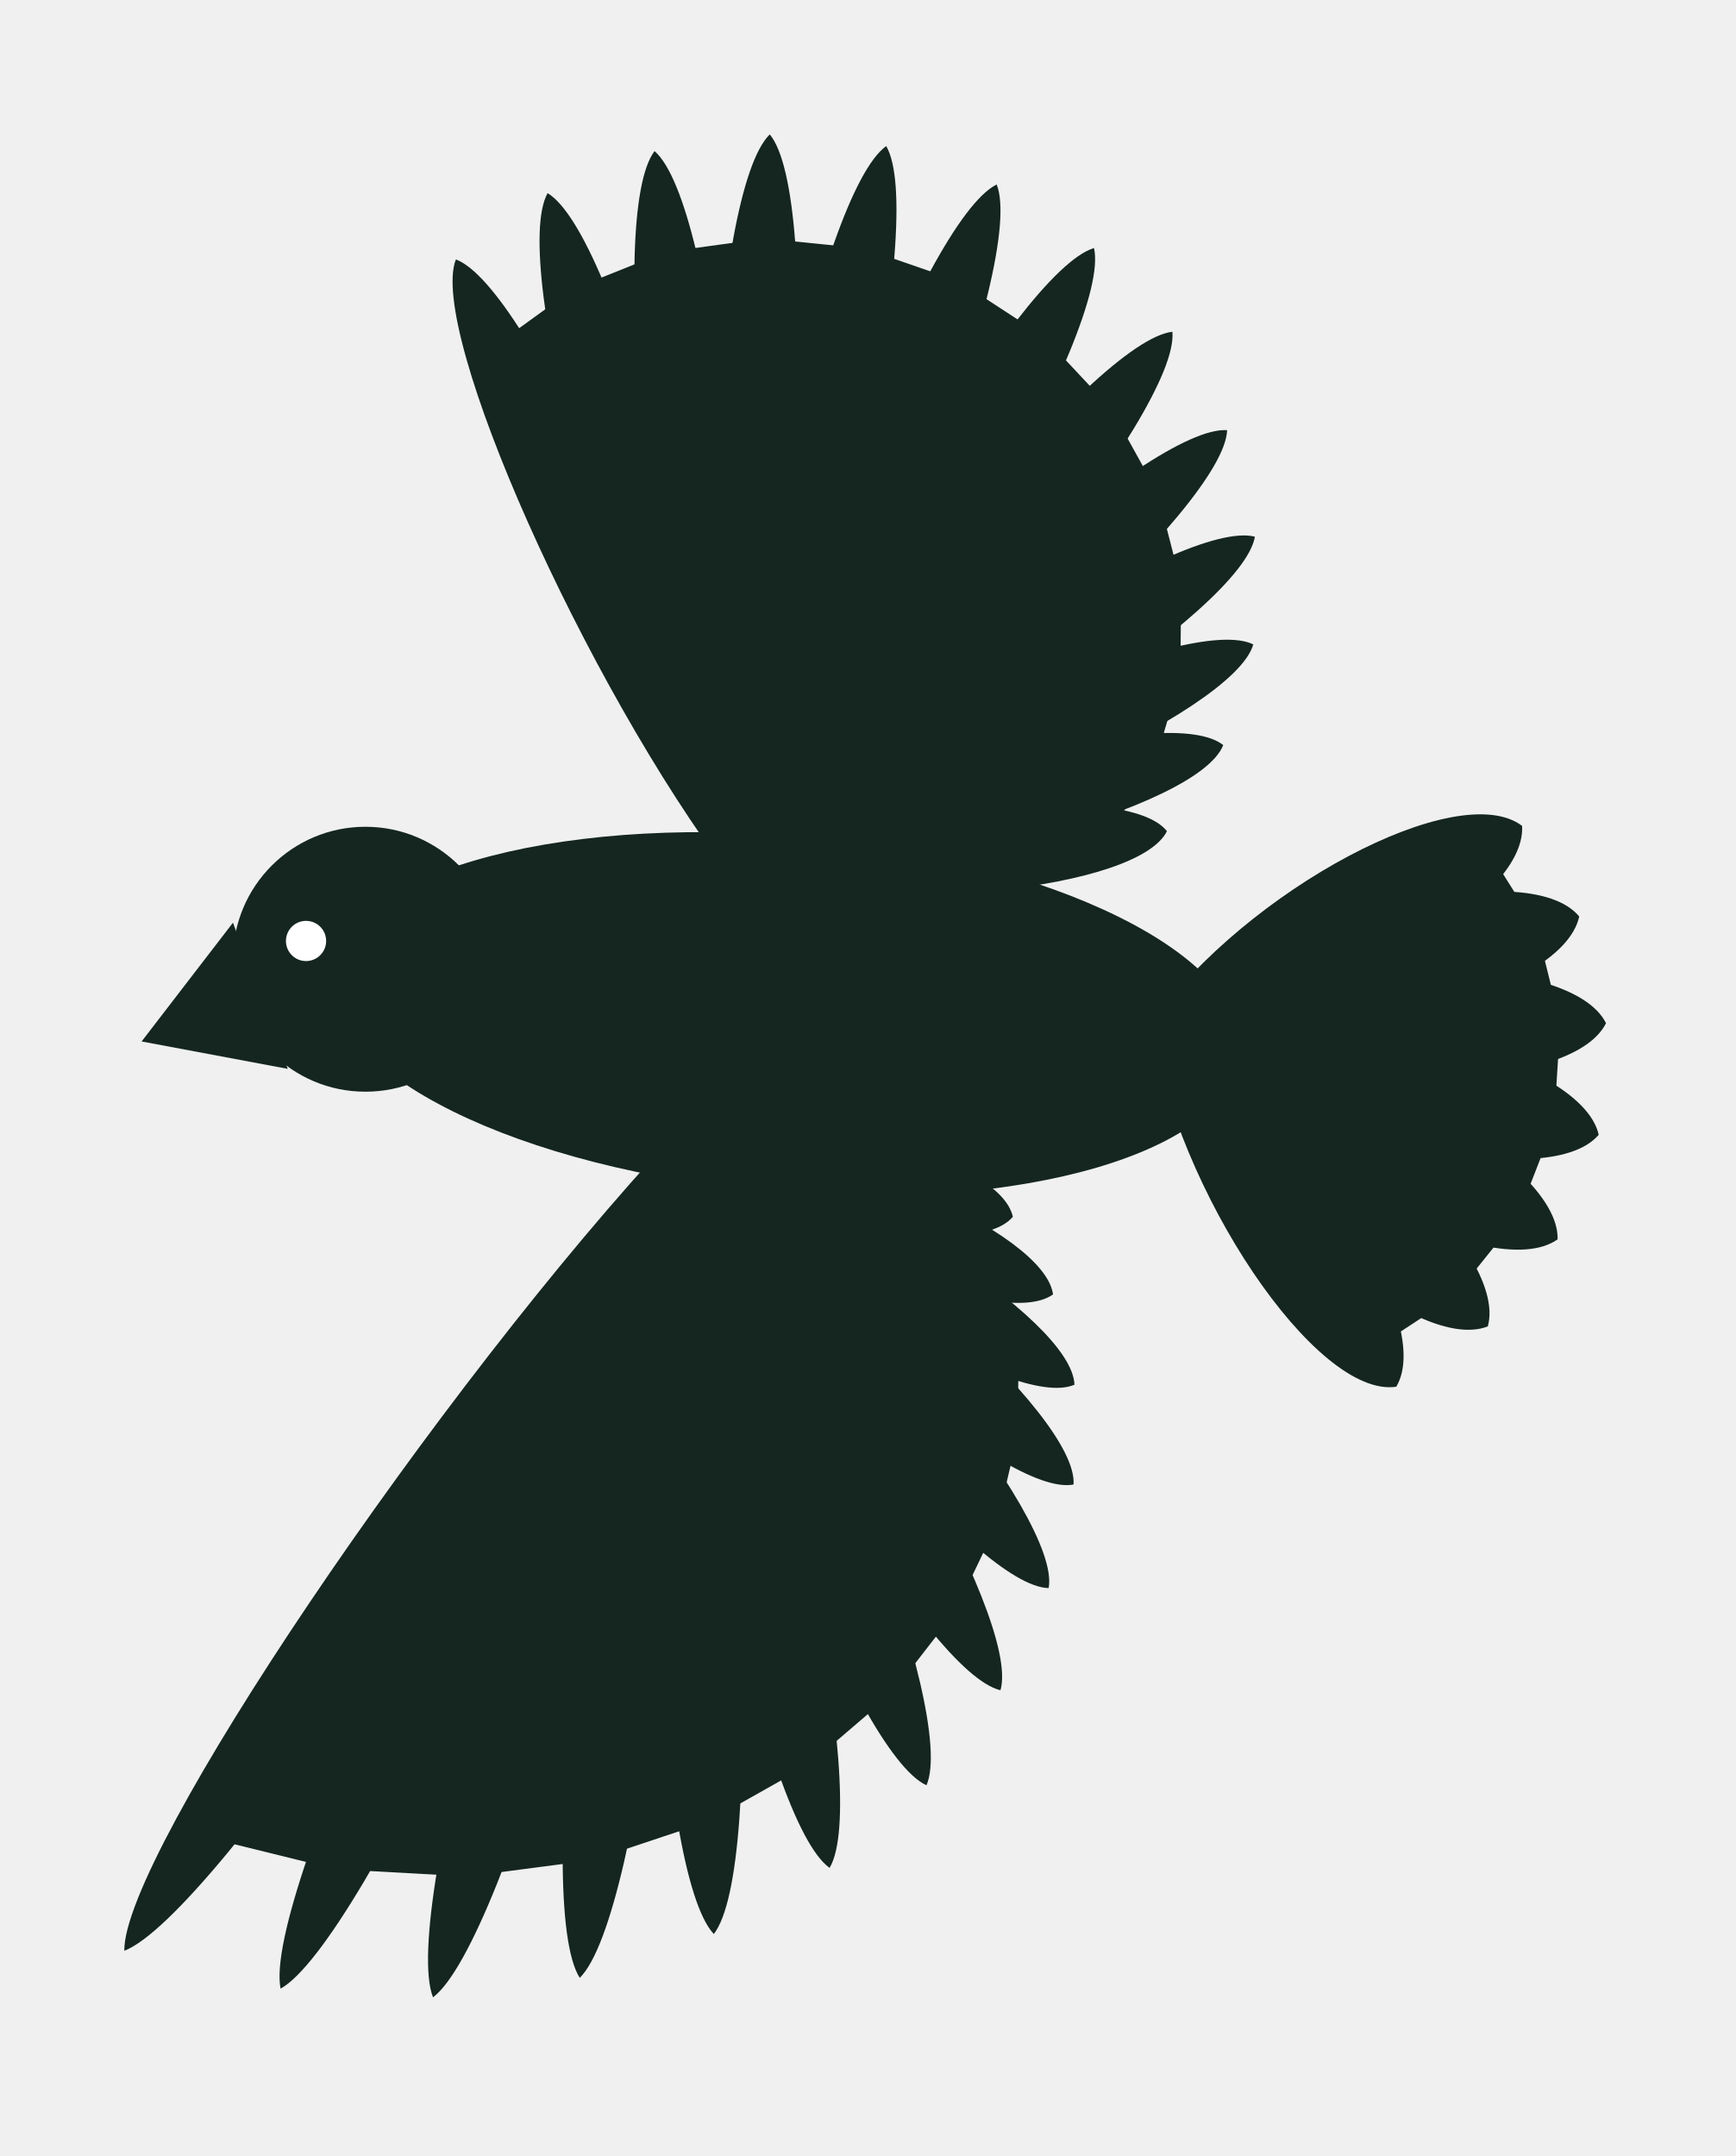
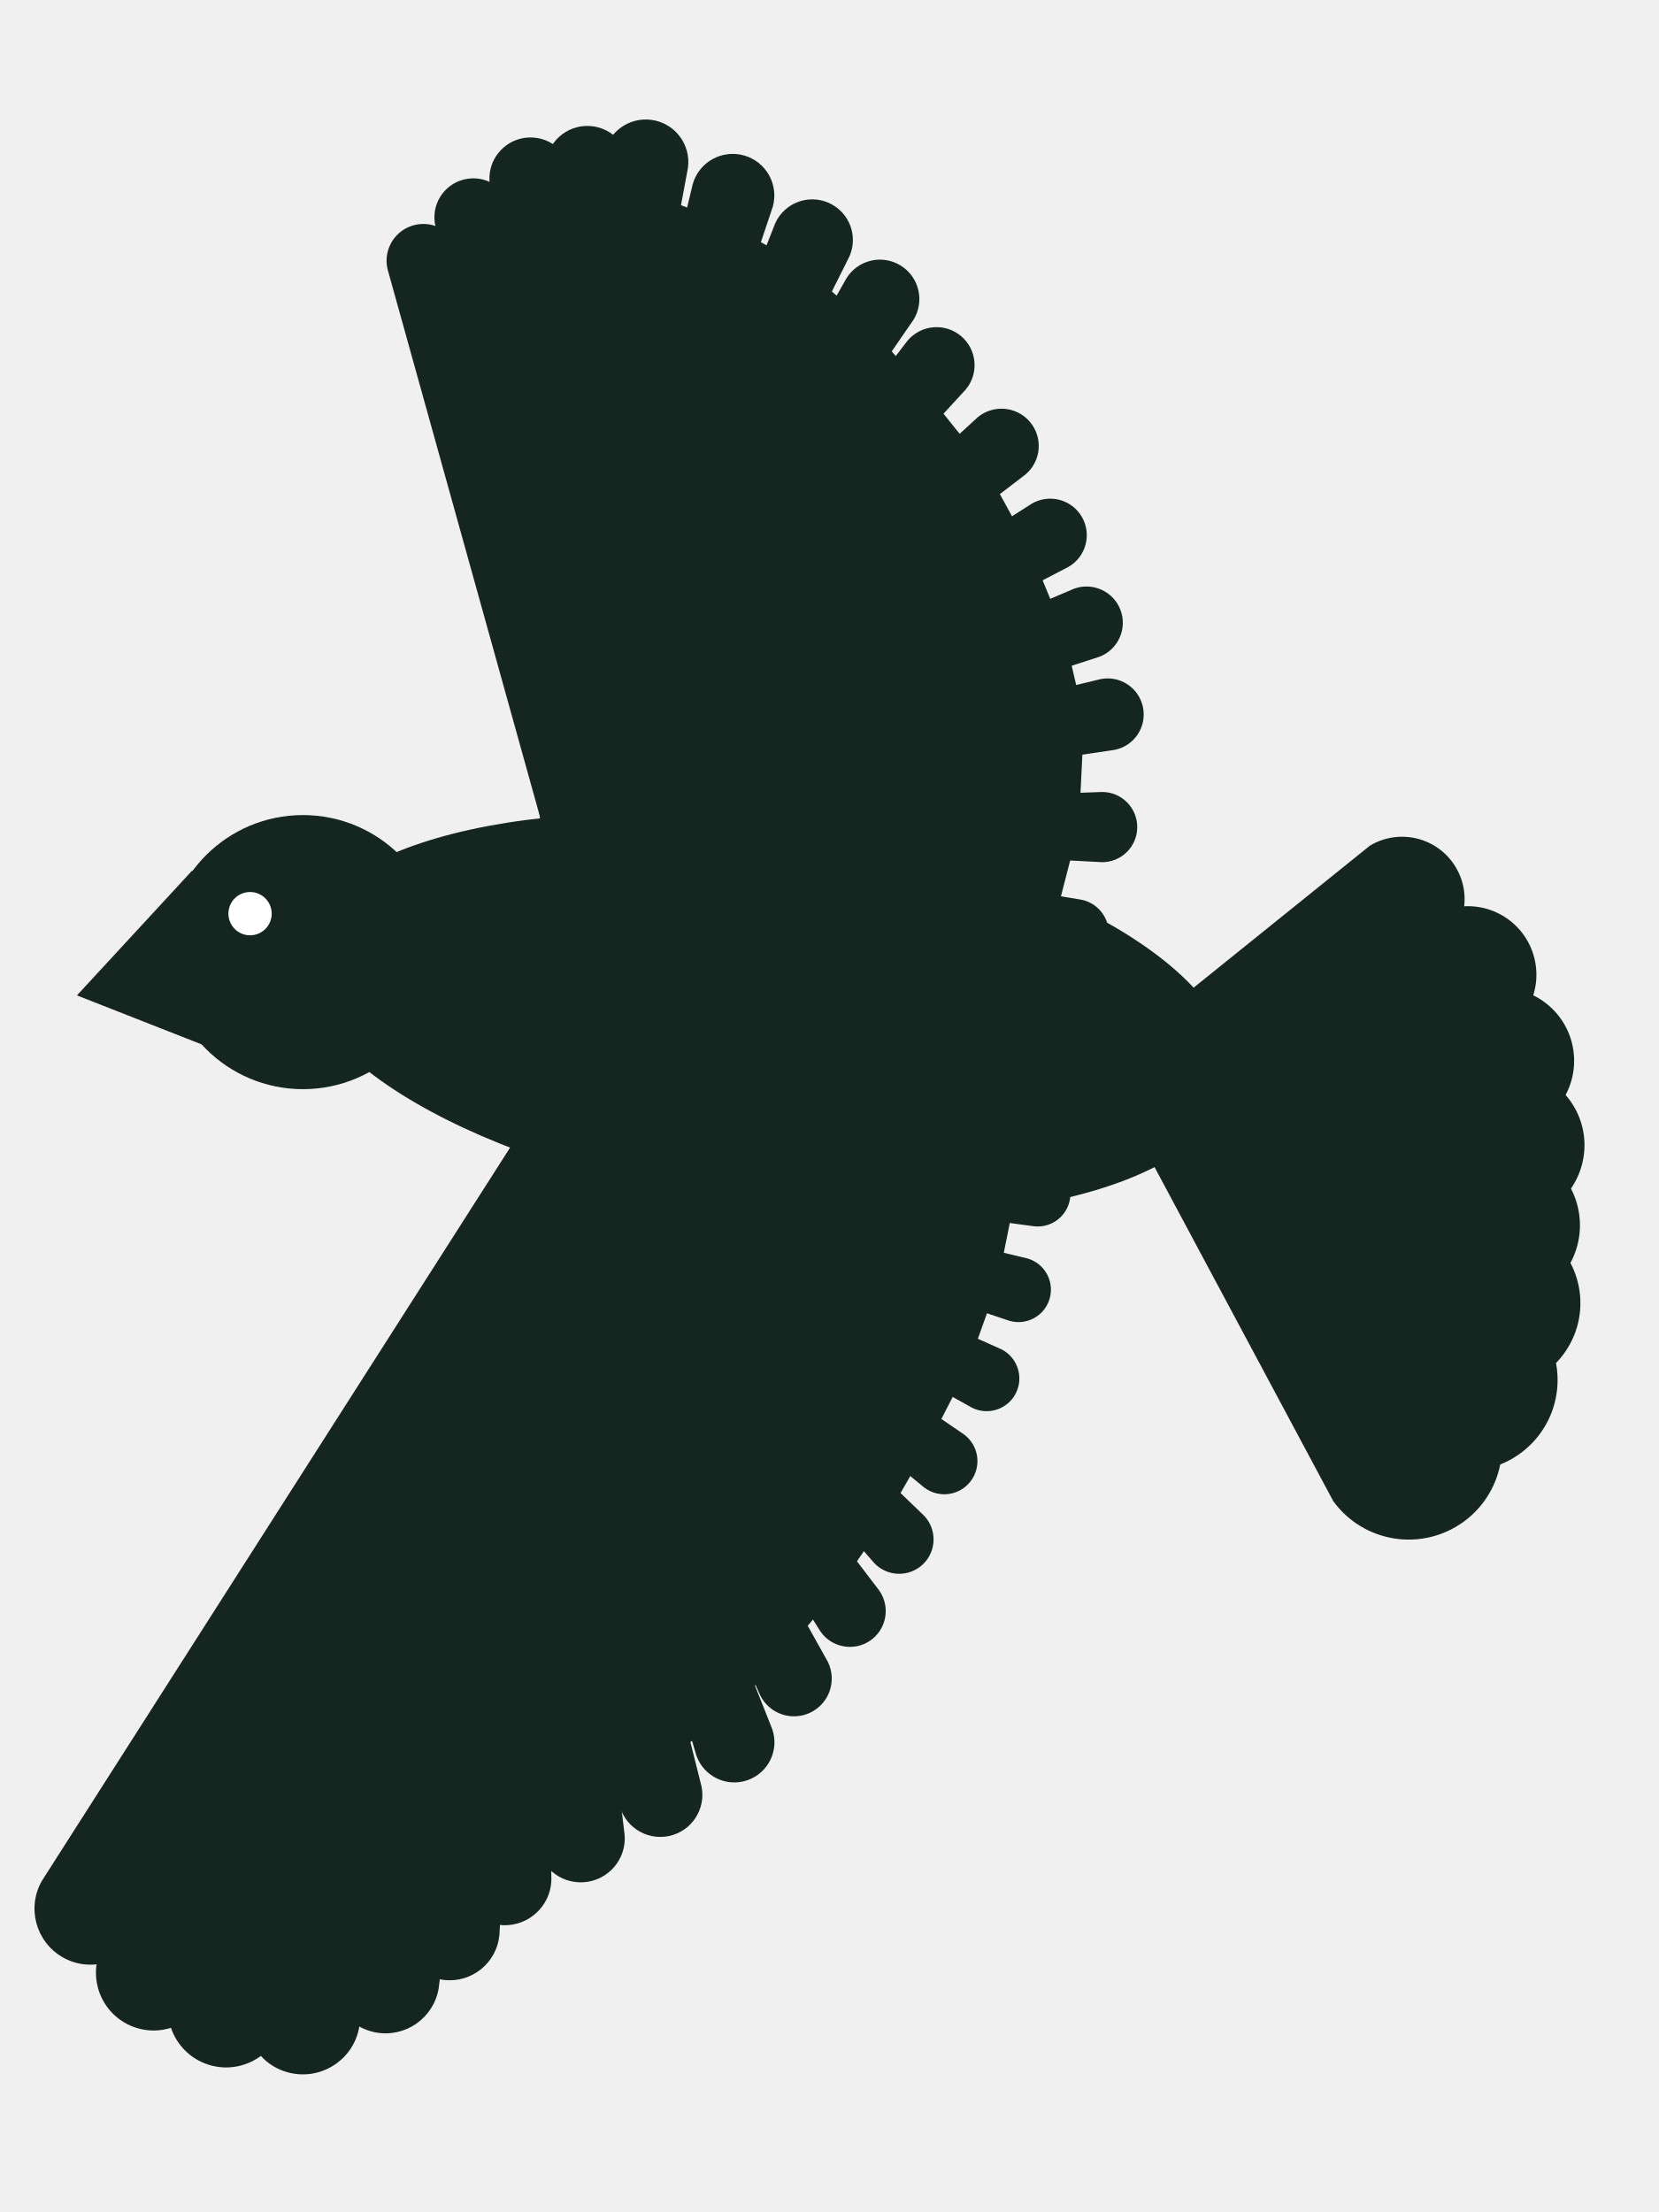
- <svg xmlns="http://www.w3.org/2000/svg" viewBox="136 104 190 236" role="img" aria-labelledby="t">
+ <svg xmlns="http://www.w3.org/2000/svg" viewBox="70 70 690 920" role="img" aria-labelledby="t">
  <g fill="#14261f">
-     <g transform="translate(216 200)">
-       <path d="M0 0 C25.9 -6.0 68.1 -6.0 74.0 0 C68.1 6.0 25.9 6.0 0 0 Z" transform="rotate(-114.0)" />
-       <path d="M0 0 C27.1 -6.0 71.3 -6.0 77.5 0 C71.3 6.0 27.1 6.0 0 0 Z" transform="rotate(-105.0)" />
-       <path d="M0 0 C28.0 -6.0 73.5 -6.0 79.9 0 C73.5 6.0 28.0 6.0 0 0 Z" transform="rotate(-96.0)" />
-       <path d="M0 0 C28.5 -6.0 74.9 -6.0 81.4 0 C74.9 6.0 28.5 6.0 0 0 Z" transform="rotate(-87.0)" />
-       <path d="M0 0 C28.6 -6.0 75.2 -6.0 81.8 0 C75.2 6.0 28.6 6.0 0 0 Z" transform="rotate(-78.0)" />
-       <path d="M0 0 C28.4 -6.0 74.7 -6.0 81.2 0 C74.7 6.0 28.4 6.0 0 0 Z" transform="rotate(-69.0)" />
-       <path d="M0 0 C27.8 -6.0 73.1 -6.0 79.5 0 C73.1 6.0 27.8 6.0 0 0 Z" transform="rotate(-60.0)" />
-       <path d="M0 0 C26.9 -6.0 70.7 -6.0 76.8 0 C70.7 6.0 26.9 6.0 0 0 Z" transform="rotate(-51.0)" />
-       <path d="M0 0 C25.6 -6.0 67.3 -6.0 73.1 0 C67.3 6.0 25.6 6.0 0 0 Z" transform="rotate(-42.0)" />
-       <path d="M0 0 C23.9 -6.0 62.9 -6.0 68.4 0 C62.9 6.0 23.9 6.0 0 0 Z" transform="rotate(-33.0)" />
-       <path d="M0 0 C21.9 -6.0 57.6 -6.0 62.6 0 C57.6 6.0 21.9 6.0 0 0 Z" transform="rotate(-24.0)" />
-       <path d="M0 0 C19.5 -6.0 51.4 -6.0 55.8 0 C51.4 6.0 19.5 6.0 0 0 Z" transform="rotate(-15.0)" />
-       <path d="M0 0 C16.8 -6.0 44.2 -6.0 48.0 0 C44.2 6.0 16.8 6.0 0 0 Z" transform="rotate(-6.0)" />
-       <path d="M0 0 L-25.9 -58.1 L-17.2 -64.4 L-7.2 -68.4 L3.7 -69.9 L14.6 -68.8 L25.0 -65.2 L34.2 -59.2 L41.6 -51.3 L46.7 -42.1 L49.3 -32.0 L49.2 -21.9 L46.4 -12.4 L41.1 -4.3 Z" />
+     <g transform="translate(300 412)">
+       <path d="M0 -4.6 L239.7 -15.3 A15.3 15.3 0 0 1 239.7 15.3 L0 4.6 Z" transform="rotate(-103.0)" />
+       <path d="M0 -4.9 L253.8 -16.2 A16.2 16.2 0 0 1 253.8 16.2 L0 4.9 Z" transform="rotate(-97.5)" />
+       <path d="M0 -5.1 L267.9 -17.1 A17.1 17.1 0 0 1 267.9 17.1 L0 5.1 Z" transform="rotate(-92.0)" />
+       <path d="M0 -5.2 L272.6 -17.4 A17.4 17.4 0 0 1 272.6 17.4 L0 5.2 Z" transform="rotate(-87.0)" />
+       <path d="M0 -5.3 L277.3 -17.7 A17.7 17.7 0 0 1 277.3 17.7 L0 5.3 Z" transform="rotate(-82.0)" />
+       <path d="M0 -5.2 L271.2 -17.3 A17.3 17.3 0 0 1 271.2 17.3 L0 5.2 Z" transform="rotate(-74.0)" />
+       <path d="M0 -5.1 L265.1 -16.9 A16.9 16.9 0 0 1 265.1 16.9 L0 5.1 Z" transform="rotate(-66.0)" />
+       <path d="M0 -4.9 L256.6 -16.4 A16.4 16.4 0 0 1 256.6 16.4 L0 4.9 Z" transform="rotate(-58.0)" />
+       <path d="M0 -4.7 L248.2 -15.8 A15.8 15.8 0 0 1 248.2 15.8 L0 4.7 Z" transform="rotate(-50.0)" />
+       <path d="M0 -4.7 L243.5 -15.5 A15.5 15.5 0 0 1 243.5 15.5 L0 4.7 Z" transform="rotate(-40.0)" />
+       <path d="M0 -4.6 L238.8 -15.2 A15.2 15.2 0 0 1 238.8 15.2 L0 4.6 Z" transform="rotate(-30.0)" />
+       <path d="M0 -4.5 L236.9 -15.1 A15.1 15.1 0 0 1 236.9 15.1 L0 4.5 Z" transform="rotate(-20.5)" />
+       <path d="M0 -4.5 L235.0 -15.0 A15.0 15.0 0 0 1 235.0 15.0 L0 4.5 Z" transform="rotate(-11.0)" />
+       <path d="M0 -4.4 L228.4 -14.6 A14.6 14.6 0 0 1 228.4 14.6 L0 4.4 Z" transform="rotate(0.5)" />
+       <path d="M0 -4.2 L221.8 -14.2 A14.2 14.2 0 0 1 221.8 14.2 L0 4.2 Z" transform="rotate(12.0)" />
+       <path d="M0 0 L-51.6 -223.6 L-31.7 -240.9 L-9.0 -256.3 L13.7 -260.6 L37.0 -262.9 L71.6 -249.6 L103.2 -231.9 L130.2 -208.4 L152.7 -182.0 L178.6 -149.8 L198.0 -114.3 L212.4 -79.4 L220.9 -42.9 L218.7 1.9 L207.8 44.2 Z" />
    </g>
-     <g transform="translate(210 228)">
-       <path d="M0 0 C37.8 -6.0 99.4 -6.0 108.0 0 C99.4 6.0 37.8 6.0 0 0 Z" transform="rotate(124.0)" />
-       <path d="M0 0 C36.1 -6.0 95.0 -6.0 103.2 0 C95.0 6.0 36.1 6.0 0 0 Z" transform="rotate(114.8)" />
-       <path d="M0 0 C34.4 -6.0 90.4 -6.0 98.3 0 C90.4 6.0 34.4 6.0 0 0 Z" transform="rotate(105.7)" />
-       <path d="M0 0 C32.6 -6.0 85.7 -6.0 93.1 0 C85.7 6.0 32.6 6.0 0 0 Z" transform="rotate(96.5)" />
-       <path d="M0 0 C30.7 -6.0 80.8 -6.0 87.8 0 C80.8 6.0 30.7 6.0 0 0 Z" transform="rotate(87.3)" />
-       <path d="M0 0 C28.8 -6.0 75.7 -6.0 82.2 0 C75.7 6.0 28.8 6.0 0 0 Z" transform="rotate(78.2)" />
-       <path d="M0 0 C26.8 -6.0 70.4 -6.0 76.5 0 C70.4 6.0 26.8 6.0 0 0 Z" transform="rotate(69.0)" />
-       <path d="M0 0 C24.7 -6.0 64.9 -6.0 70.6 0 C64.9 6.0 24.7 6.0 0 0 Z" transform="rotate(59.8)" />
-       <path d="M0 0 C22.6 -6.0 59.3 -6.0 64.4 0 C59.3 6.0 22.6 6.0 0 0 Z" transform="rotate(50.7)" />
-       <path d="M0 0 C20.3 -6.0 53.5 -6.0 58.1 0 C53.5 6.0 20.3 6.0 0 0 Z" transform="rotate(41.5)" />
-       <path d="M0 0 C18.1 -6.0 47.5 -6.0 51.6 0 C47.5 6.0 18.1 6.0 0 0 Z" transform="rotate(32.3)" />
-       <path d="M0 0 C15.7 -6.0 41.3 -6.0 44.9 0 C41.3 6.0 15.7 6.0 0 0 Z" transform="rotate(23.2)" />
-       <path d="M0 0 C13.3 -6.0 35.0 -6.0 38.0 0 C35.0 6.0 13.3 6.0 0 0 Z" transform="rotate(14.0)" />
-       <path d="M0 0 L-51.9 77.0 L-37.3 80.6 L-22.8 81.4 L-9.1 79.6 L3.5 75.4 L14.5 69.2 L23.6 61.4 L30.5 52.5 L35.1 42.9 L37.4 33.1 L37.5 23.7 L35.5 15.2 L31.7 7.9 Z" />
+     <g transform="translate(290 548)">
+       <path d="M0 -7.0 L364.7 -23.3 A23.3 23.3 0 0 1 364.7 23.3 L0 7.0 Z" transform="rotate(120.0)" />
+       <path d="M0 -7.2 L376.4 -24.0 A24.0 24.0 0 0 1 376.4 24.0 L0 7.2 Z" transform="rotate(114.5)" />
+       <path d="M0 -7.3 L379.2 -24.2 A24.2 24.2 0 0 1 379.2 24.2 L0 7.3 Z" transform="rotate(109.4)" />
+       <path d="M0 -7.1 L373.0 -23.8 A23.8 23.8 0 0 1 373.0 23.8 L0 7.1 Z" transform="rotate(104.6)" />
+       <path d="M0 -6.7 L350.4 -22.4 A22.4 22.4 0 0 1 350.4 22.4 L0 6.7 Z" transform="rotate(99.8)" />
+       <path d="M0 -6.2 L326.5 -20.8 A20.8 20.8 0 0 1 326.5 20.8 L0 6.2 Z" transform="rotate(95.8)" />
+       <path d="M0 -5.8 L303.5 -19.4 A19.4 19.4 0 0 1 303.5 19.4 L0 5.8 Z" transform="rotate(91.9)" />
+       <path d="M0 -5.5 L287.4 -18.3 A18.3 18.3 0 0 1 287.4 18.3 L0 5.5 Z" transform="rotate(85.7)" />
+       <path d="M0 -5.2 L274.0 -17.5 A17.5 17.5 0 0 1 274.0 17.5 L0 5.2 Z" transform="rotate(78.5)" />
+       <path d="M0 -5.0 L261.0 -16.7 A16.7 16.7 0 0 1 261.0 16.7 L0 5.0 Z" transform="rotate(70.9)" />
+       <path d="M0 -4.7 L246.2 -15.7 A15.7 15.7 0 0 1 246.2 15.7 L0 4.7 Z" transform="rotate(63.4)" />
+       <path d="M0 -4.5 L233.9 -14.9 A14.9 14.9 0 0 1 233.9 14.9 L0 4.5 Z" transform="rotate(55.2)" />
+       <path d="M0 -4.3 L223.7 -14.3 A14.3 14.3 0 0 1 223.7 14.3 L0 4.3 Z" transform="rotate(46.5)" />
+       <path d="M0 -4.1 L216.0 -13.8 A13.8 13.8 0 0 1 216.0 13.8 L0 4.1 Z" transform="rotate(36.9)" />
+       <path d="M0 -4.1 L212.9 -13.6 A13.6 13.6 0 0 1 212.9 13.6 L0 4.1 Z" transform="rotate(26.6)" />
+       <path d="M0 -4.1 L211.8 -13.5 A13.5 13.5 0 0 1 211.8 13.5 L0 4.1 Z" transform="rotate(16.0)" />
+       <path d="M0 -4.1 L212.4 -13.6 A13.6 13.6 0 0 1 212.4 13.6 L0 4.1 Z" transform="rotate(5.0)" />
+       <path d="M0 0 L-174.6 302.4 L-149.4 327.9 L-120.4 342.5 L-89.8 345.7 L-56.8 330.6 L-31.7 311.0 L-9.5 290.4 L20.7 274.3 L52.3 257.1 L81.6 236.2 L105.6 210.7 L127.7 184.0 L147.4 155.4 L165.4 124.1 L182.2 91.4 L194.9 55.9 L202.6 17.7 Z" />
    </g>
-     <g transform="translate(262 216)">
-       <path d="M0 0 C16.1 -8.0 42.3 -8.0 46.0 0 C42.3 8.0 16.1 8.0 0 0 Z" transform="rotate(-28.0)" />
-       <path d="M0 0 C16.9 -8.0 44.4 -8.0 48.3 0 C44.4 8.0 16.9 8.0 0 0 Z" transform="rotate(-14.0)" />
-       <path d="M0 0 C17.4 -8.0 45.8 -8.0 49.8 0 C45.8 8.0 17.4 8.0 0 0 Z" transform="rotate(0.0)" />
-       <path d="M0 0 C17.7 -8.0 46.5 -8.0 50.5 0 C46.5 8.0 17.7 8.0 0 0 Z" transform="rotate(14.0)" />
-       <path d="M0 0 C17.7 -8.0 46.4 -8.0 50.4 0 C46.4 8.0 17.7 8.0 0 0 Z" transform="rotate(28.0)" />
-       <path d="M0 0 C17.4 -8.0 45.6 -8.0 49.6 0 C45.6 8.0 17.4 8.0 0 0 Z" transform="rotate(42.0)" />
-       <path d="M0 0 C16.8 -8.0 44.2 -8.0 48.0 0 C44.2 8.0 16.8 8.0 0 0 Z" transform="rotate(56.0)" />
-       <path d="M0 0 L36.6 -19.4 L42.2 -10.5 L44.8 0.0 L44.1 11.0 L40.1 21.3 L33.2 29.9 L24.2 35.8 Z" />
+     <g transform="translate(540 512)">
+       <path d="M0 -7.8 L132.0 -26.0 A26.0 26.0 0 0 1 132.0 26.0 L0 7.8 Z" transform="rotate(-31.0)" />
+       <path d="M0 -8.6 L145.2 -28.5 A28.5 28.5 0 0 1 145.2 28.5 L0 8.6 Z" transform="rotate(-14.6)" />
+       <path d="M0 -9.1 L154.4 -30.3 A30.3 30.3 0 0 1 154.4 30.3 L0 9.1 Z" transform="rotate(-0.3)" />
+       <path d="M0 -9.5 L161.0 -31.7 A31.7 31.7 0 0 1 161.0 31.7 L0 9.5 Z" transform="rotate(12.3)" />
+       <path d="M0 -9.9 L168.2 -33.1 A33.1 33.1 0 0 1 168.2 33.1 L0 9.9 Z" transform="rotate(23.7)" />
+       <path d="M0 -10.7 L181.6 -35.7 A35.7 35.7 0 0 1 181.6 35.7 L0 10.7 Z" transform="rotate(33.4)" />
+       <path d="M0 -11.4 L192.4 -37.8 A37.8 37.8 0 0 1 192.4 37.8 L0 11.4 Z" transform="rotate(43.3)" />
+       <path d="M0 -11.6 L197.2 -38.8 A38.8 38.8 0 0 1 197.2 38.8 L0 11.6 Z" transform="rotate(54.0)" />
+       <path d="M0 0 L121.9 -73.2 L151.3 -39.3 L166.2 -0.8 L169.5 36.9 L165.9 72.9 L163.2 107.7 L150.9 142.1 L124.8 171.8 Z" />
    </g>
-     <ellipse cx="222" cy="215" rx="50" ry="19.5" transform="rotate(5 222 215)" />
-     <circle cx="176" cy="209" r="14.5" />
-     <path d="M161.5 205 L151.5 218 L167.5 221 Z" />
-     <circle cx="169.5" cy="207" r="2.2" fill="#fff" />
+     <ellipse cx="388" cy="492" rx="196" ry="80" transform="rotate(8 388 492)" />
+     <circle cx="196" cy="466" r="57" />
+     <path d="M150 432 L102 484 L158 506 Z" />
+     <circle cx="174" cy="450" r="9" fill="#fff" />
  </g>
</svg>
